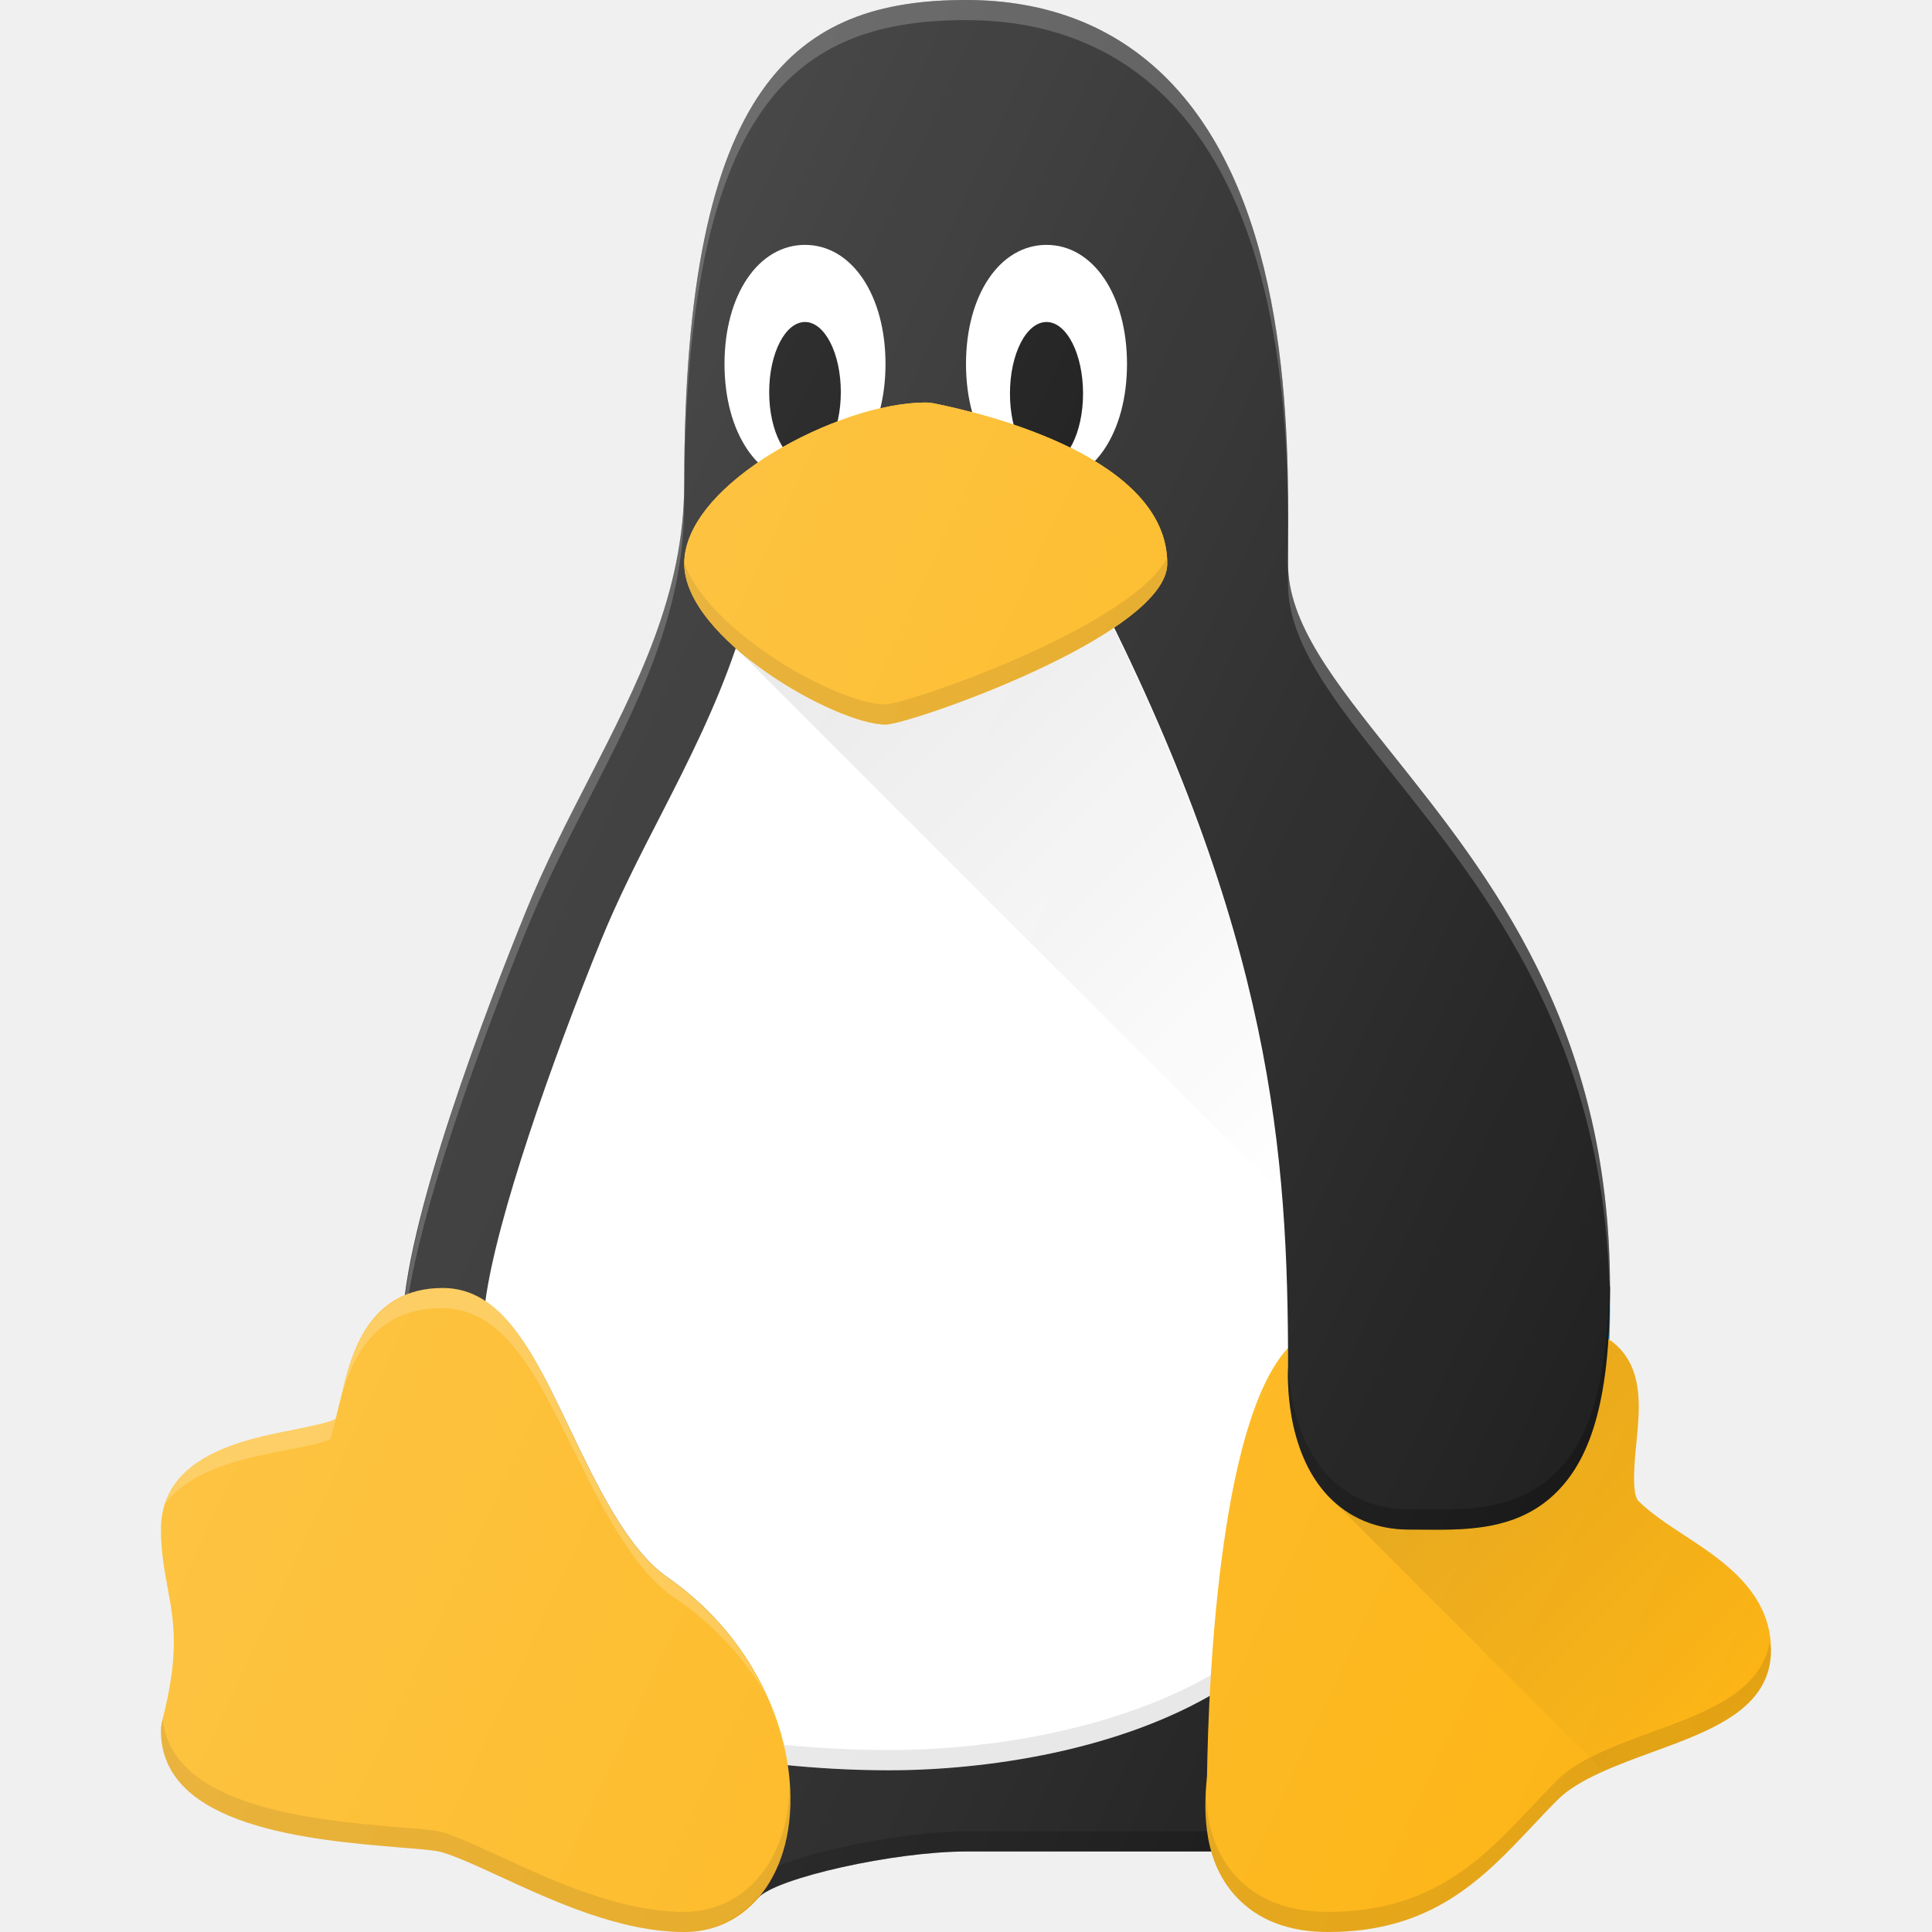
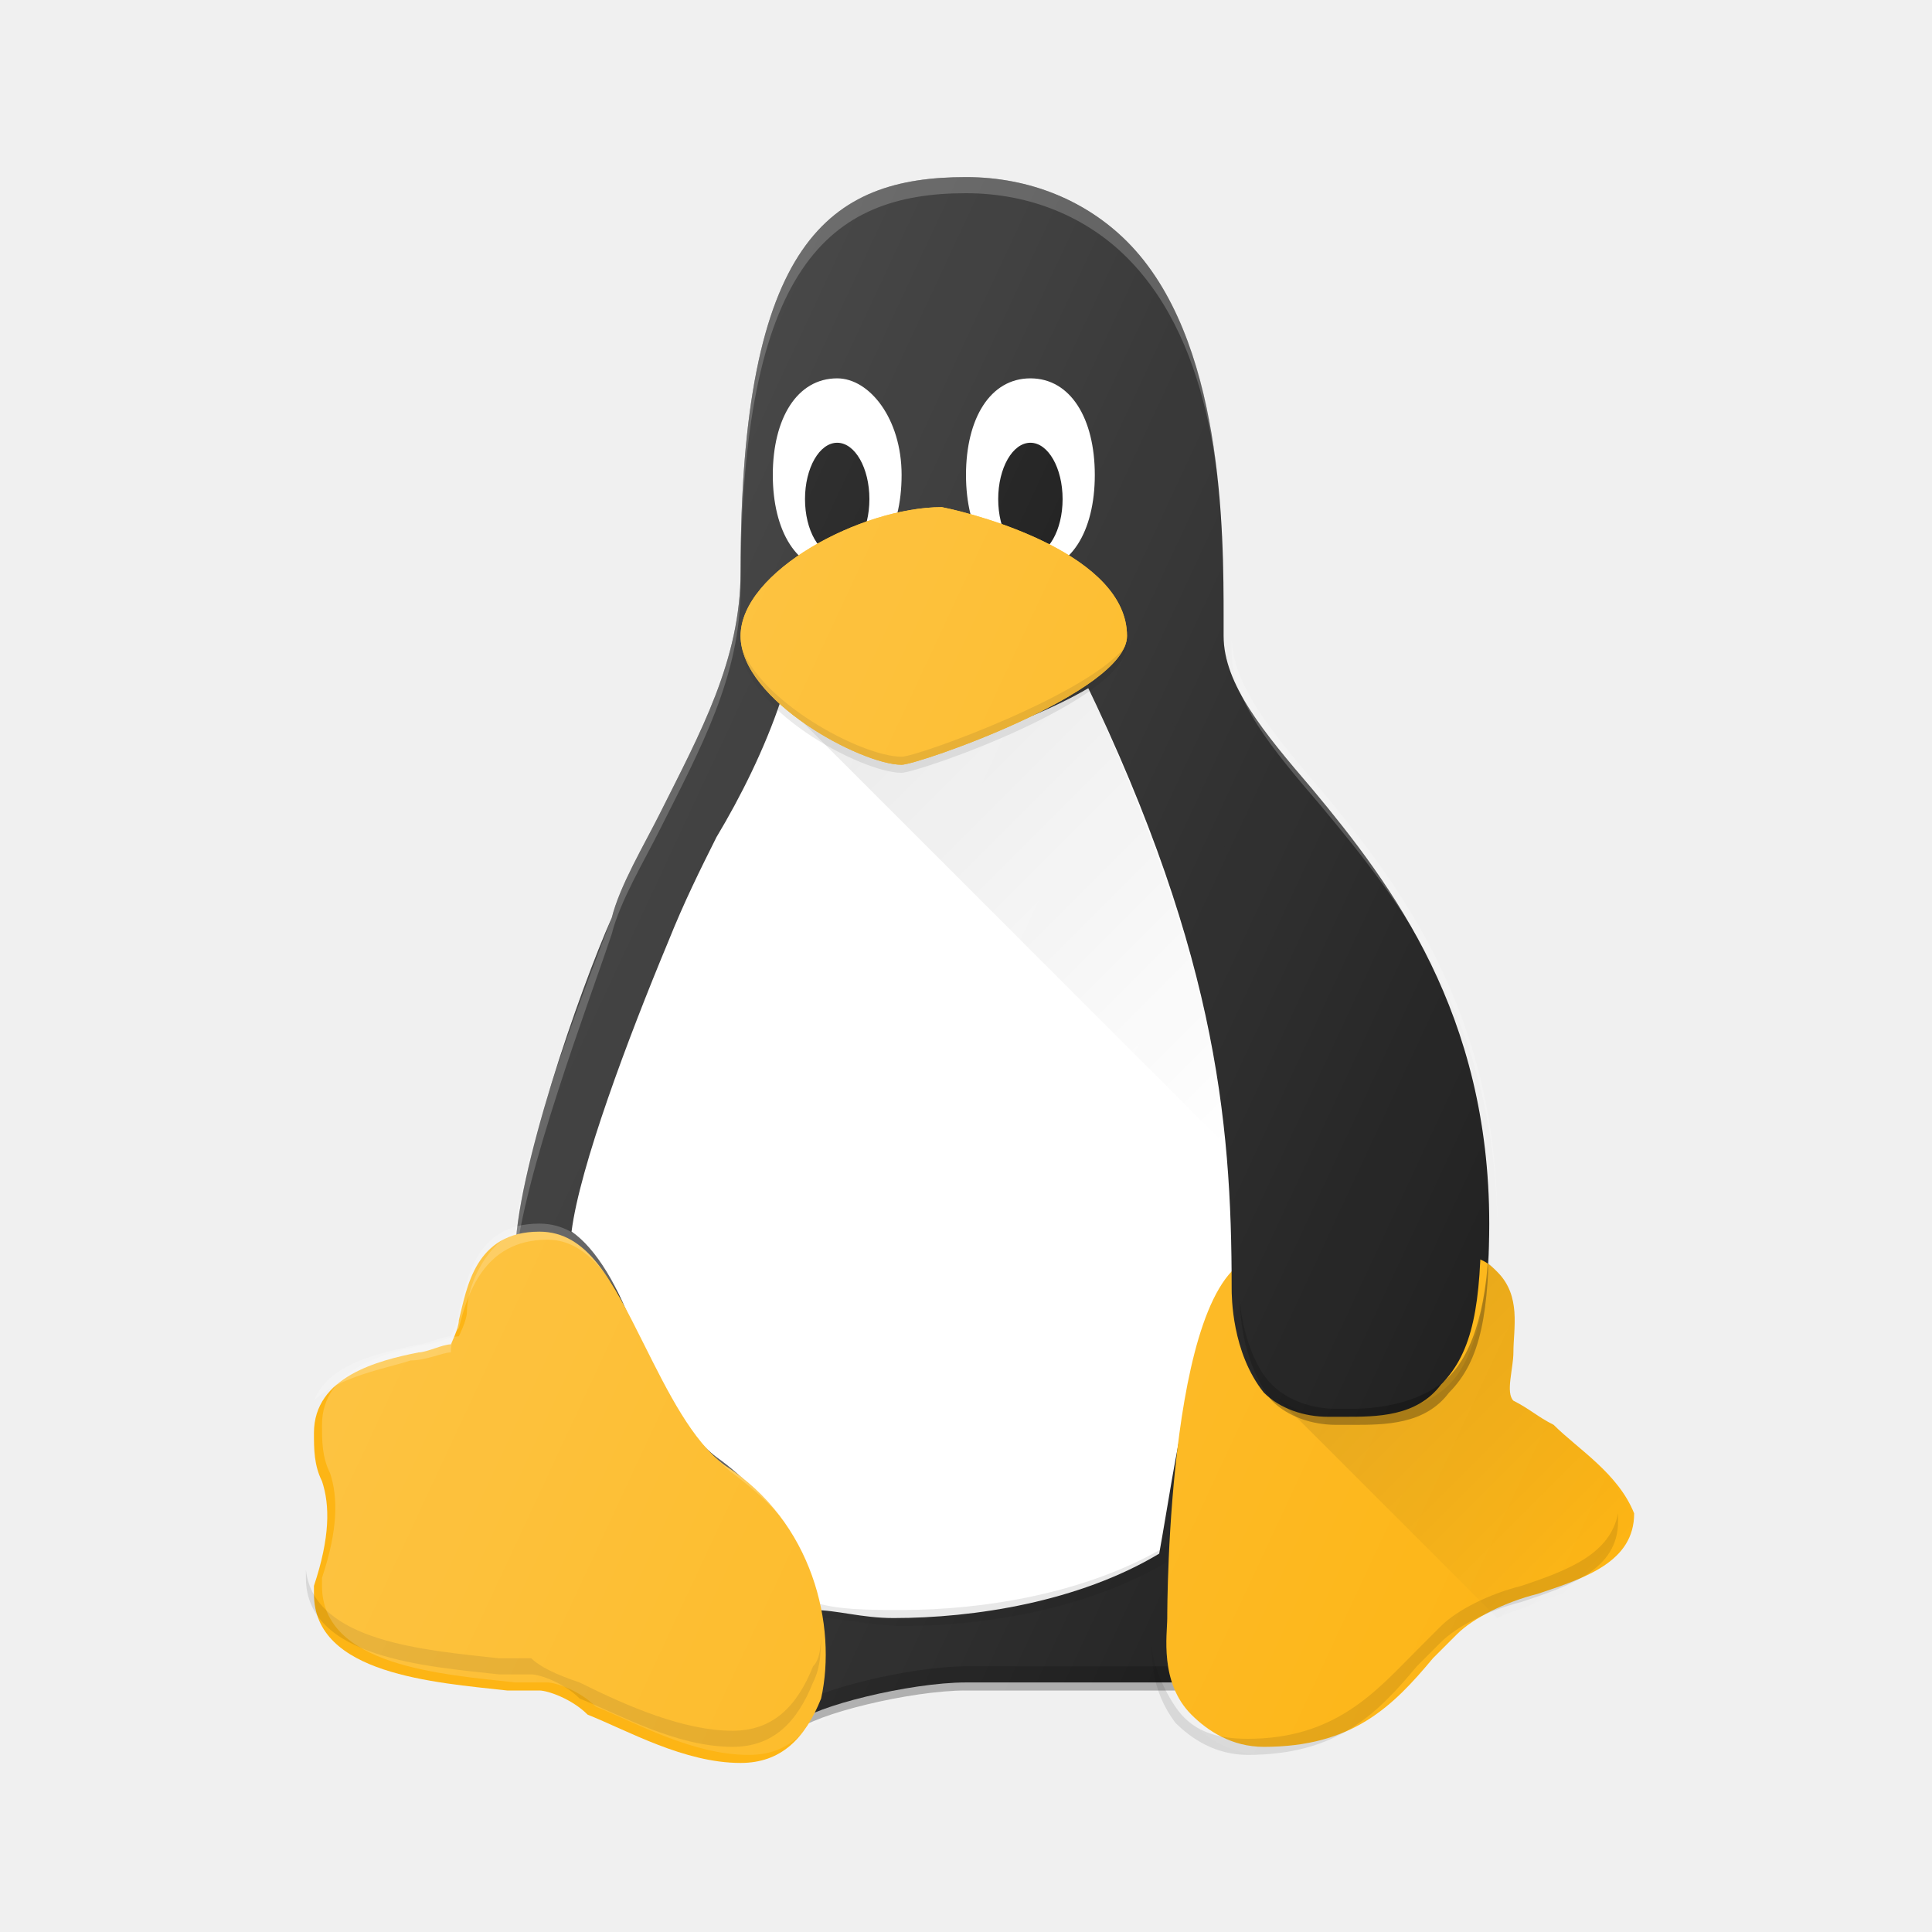
- <svg xmlns="http://www.w3.org/2000/svg" xmlns:xlink="http://www.w3.org/1999/xlink" id="Layer_1" enable-background="new 0 0 24 24" viewBox="0 0 24 24">
-   <linearGradient id="lg1">
-     <stop offset="0" stop-opacity=".1" />
-     <stop offset="1" stop-opacity="0" />
-   </linearGradient>
-   <linearGradient id="SVGID_1_" gradientUnits="userSpaceOnUse" x1="10.383" x2="17.165" xlink:href="#lg1" y1="6.81" y2="13.591" />
-   <linearGradient id="SVGID_2_" gradientUnits="userSpaceOnUse" x1="17.862" x2="21.759" xlink:href="#lg1" y1="17.22" y2="21.117" />
-   <linearGradient id="SVGID_3_" gradientUnits="userSpaceOnUse" x1="5.245" x2="23.086" y1="10.06" y2="18.379">
-     <stop offset="0" stop-color="#fff" stop-opacity=".2" />
-     <stop offset="1" stop-color="#fff" stop-opacity="0" />
-   </linearGradient>
+ <svg xmlns="http://www.w3.org/2000/svg" version="1.1" id="Layer_1" x="0px" y="0px" viewBox="0 0 24 24" style="enable-background:new 0 0 24 24;" xml:space="preserve">
+   <style type="text/css">
+ 	.st0{fill:#1A1A1A;}
+ 	.st1{opacity:0.2;fill:#FFFFFF;enable-background:new    ;}
+ 	.st2{fill:#0099D8;}
+ 	.st3{fill:#FFFFFF;}
+ 	.st4{opacity:0.1;enable-background:new    ;}
+ 	.st5{opacity:0.3;enable-background:new    ;}
+ 	.st6{fill:#FDB515;}
+ 	.st7{fill:url(#SVGID_1_);}
+ 	.st8{fill:url(#SVGID_2_);}
+ 	.st9{fill:url(#SVGID_3_);}
+ </style>
  <g>
-     <path d="m19.681 18.034c.218-.468.319-1.125.319-2.034 0-3.247-1.496-5.12-2.697-6.625-.728-.912-1.303-1.632-1.303-2.375l.001-.233c.008-1.38.024-4.253-1.502-5.788-.646-.649-1.487-.979-2.499-.979-2.101 0-3.5 1.021-3.5 6 0 1.371-.577 2.493-1.187 3.682-.268.521-.544 1.06-.776 1.63-.462 1.136-1.537 3.916-1.537 5.188 0 .081.02.161.057.232l3.539 6.749c.076.145.221.24.384.26.02.002.04.004.06.004.142 0 .281-.062.377-.169.222-.248 1.695-.576 2.583-.576h3.392c.13 0 .255-.051.349-.142l4.108-4c.198-.193.202-.509.01-.707-.052-.053-.112-.092-.177-.118z" fill="#1a1a1a" />
-     <path d="m7.313 9.932c.61-1.188 1.187-2.311 1.187-3.682 0-4.979 1.399-6 3.5-6 1.012 0 1.853.33 2.499.979 1.334 1.341 1.489 3.705 1.502 5.201.001-1.467-.087-4.027-1.502-5.451-.646-.649-1.487-.979-2.499-.979-2.101 0-3.5 1.021-3.5 6 0 1.371-.577 2.493-1.187 3.682-.268.521-.544 1.06-.776 1.63-.462 1.136-1.537 3.916-1.537 5.188 0 .023.013.043.016.065.085-1.336 1.078-3.916 1.521-5.004.232-.57.509-1.109.776-1.63z" fill="#fff" opacity=".2" />
-     <path d="m19.858 18.401c.062.064.096.141.117.221.042-.163.008-.342-.117-.471-.03-.031-.068-.047-.104-.069-.024.067-.045.14-.074.201.065.025.125.064.177.118z" fill="#0099d8" />
-     <path d="m16 7.25c0 .743.575 1.463 1.303 2.375 1.19 1.491 2.665 3.348 2.692 6.539.001-.057.005-.106.005-.164 0-3.247-1.496-5.12-2.697-6.625-.726-.909-1.299-1.628-1.302-2.37v.012z" fill="#fff" opacity=".2" />
-     <path d="m16 7c0 .002.001.004.001.005.001-.171.002-.364 0-.576-0.0.115 0.0.237-0.0.337z" fill="#0099d8" />
+     <path class="st0" d="M18.2,16.9c0.2-0.4,0.3-0.9,0.3-1.7c0-2.6-1.2-4.2-2.2-5.4c-0.6-0.7-1.1-1.3-1.1-1.9l0-0.2   c0-1.1,0-3.5-1.2-4.7c-0.5-0.5-1.2-0.8-2-0.8c-1.7,0-2.8,0.8-2.8,4.9c0,1.1-0.5,2-1,3C8,10.5,7.7,11,7.6,11.4   c-0.4,0.9-1.2,3.2-1.2,4.2c0,0.1,0,0.1,0,0.2l2.9,5.5c0.1,0.1,0.2,0.2,0.3,0.2c0,0,0,0,0,0c0.1,0,0.2-0.1,0.3-0.1   c0.2-0.2,1.4-0.5,2.1-0.5h2.8c0.1,0,0.2,0,0.3-0.1l3.3-3.3c0.2-0.2,0.2-0.4,0-0.6C18.3,17,18.3,16.9,18.2,16.9z" />
+     <path class="st1" d="M8.2,10.3c0.5-1,1-1.9,1-3c0-4,1.1-4.9,2.8-4.9c0.8,0,1.5,0.3,2,0.8c1.1,1.1,1.2,3,1.2,4.2   c0-1.2-0.1-3.3-1.2-4.4c-0.5-0.5-1.2-0.8-2-0.8c-1.7,0-2.8,0.8-2.8,4.9c0,1.1-0.5,2-1,3C8,10.5,7.7,11,7.6,11.4   c-0.4,0.9-1.2,3.2-1.2,4.2c0,0,0,0,0,0.1c0.1-1.1,0.9-3.2,1.2-4.1C7.7,11.2,8,10.7,8.2,10.3z" />
+     <path class="st2" d="M18.4,17.2c0.1,0.1,0.1,0.1,0.1,0.2c0-0.1,0-0.3-0.1-0.4c0,0-0.1,0-0.1-0.1c0,0.1,0,0.1-0.1,0.2   C18.3,17.1,18.3,17.2,18.4,17.2z" />
+     <path class="st1" d="M15.3,8.1c0,0.6,0.5,1.2,1.1,1.9c1,1.2,2.2,2.7,2.2,5.3c0,0,0-0.1,0-0.1c0-2.6-1.2-4.2-2.2-5.4   c-0.6-0.7-1.1-1.3-1.1-1.9v0L15.3,8.1z" />
+     <path class="st2" d="M15.3,7.9C15.3,7.9,15.3,7.9,15.3,7.9c0-0.1,0-0.3,0-0.5c0,0.1,0,0.2,0,0.3L15.3,7.9z" />
    <g>
-       <path d="m16.129 16.812c-.012-2.435-.343-5.173-2.267-9.106-.952.644-2.7 1.153-2.91 1.153-.379 0-1.205-.27-1.812-.806-.25.736-.595 1.418-.938 2.086-.258.501-.524 1.021-.739 1.55-.604 1.485-1.295 3.44-1.434 4.478.423.282.718.892 1.044 1.573.337.706.72 1.506 1.212 1.85.902.628 1.369 1.523 1.491 2.337.343.034.776.064 1.267.064 1.22 0 2.874-.248 4.097-.99.069-1.323.301-3.444.988-4.188z" fill="#fff" />
+       <path class="st3" d="M15.4,15.9c0-2-0.3-4.2-1.8-7.4c-0.8,0.5-2.2,0.9-2.4,0.9c-0.3,0-1-0.2-1.5-0.7c-0.2,0.6-0.5,1.2-0.8,1.7    c-0.2,0.4-0.4,0.8-0.6,1.3c-0.5,1.2-1.1,2.8-1.2,3.6c0.3,0.2,0.6,0.7,0.8,1.3c0.3,0.6,0.6,1.2,1,1.5c0.7,0.5,1.1,1.2,1.2,1.9    c0.3,0,0.6,0.1,1,0.1c1,0,2.3-0.2,3.3-0.8C14.6,18.2,14.8,16.5,15.4,15.9z" />
    </g>
-     <path d="m19.995 16.164c-.012.82-.11 1.431-.314 1.869.027.011.049.034.074.049.164-.451.245-1.041.245-1.833 0-.03-.005-.056-.005-.086z" fill="#0099d8" />
-     <path d="m9.777 21.926c.343.034.776.064 1.267.064 1.22 0 2.874-.248 4.097-.99v-.25c-1.223.742-2.877.99-4.097.99-.491 0-.999-.034-1.342-.068" opacity=".1" />
-     <path d="m15.744 22.608c-.093.091-.218.142-.349.142h-3.392c-.888 0-2.361.328-2.583.576-.096.107-.235.169-.377.169-.02 0-.04-.001-.06-.004-.163-.021-.308-.115-.384-.26l-3.539-6.749c-.027-.052-.033-.11-.041-.167-.004.06-.016.13-.016.185 0 .081.02.161.057.232l3.539 6.749c.076.145.221.24.384.26.02.002.04.004.06.004.142 0 .281-.062.377-.169.222-.248 1.695-.576 2.583-.576h3.392c.13 0 .255-.051.349-.142l4.108-4c.134-.131.172-.317.127-.486-.022.086-.059.169-.127.236z" opacity=".3" />
-     <path d="m20.926 19.074c-.207-.136-.421-.276-.573-.428-.088-.088-.048-.497-.026-.717.042-.422.084-.857-.199-1.17-.107-.118-.303-.259-.628-.259-.268 0-.463.212-.475.479-0.0.007.003.014.003.021h-2.028c0-.276-.224-.5-.5-.5-1.483 0-1.5 5.445-1.506 5.564-.028.298-.093.998.354 1.489.27.296.657.447 1.151.447 1.298 0 1.927-.669 2.536-1.315.103-.109.208-.221.318-.331.253-.253.749-.434 1.187-.594.718-.262 1.46-.533 1.46-1.26 0-.721-.595-1.112-1.074-1.426z" fill="#fdb515" />
-     <path d="m8.286 19.59c-.493-.343-.875-1.144-1.212-1.85-.446-.934-.832-1.74-1.573-1.74-.936 0-1.14.841-1.25 1.292-.03.125-.076.312-.081.334-.074.046-.354.101-.538.138-.61.121-1.632.323-1.632 1.236 0 .266.04.491.083.726.077.416.15.809-.067 1.649-.011.041-.016.083-.016.125 0 1.202 1.867 1.358 2.983 1.451.186.016.34.027.439.043.154.024.476.173.788.316.667.308 1.496.69 2.291.69.571 0 1.028-.369 1.223-.987.302-.963-.098-2.491-1.437-3.423z" fill="#fdb515" />
-     <path d="m3.553 18.014c.191-.037.48-.092.557-.138.005-.022.052-.209.083-.334.113-.452.325-1.292 1.293-1.292.767 0 1.166.807 1.628 1.74.349.706.745 1.506 1.254 1.85.508.342.882.764 1.141 1.209-.247-.535-.642-1.053-1.223-1.459-.493-.343-.875-1.144-1.212-1.85-.446-.934-.832-1.74-1.573-1.74-.936 0-1.14.841-1.25 1.292-.03.125-.076.312-.081.334-.074.046-.354.101-.538.138-.53.105-1.368.273-1.58.913.331-.437 1.033-.573 1.502-.663z" fill="#fff" opacity=".2" />
-     <path d="m19.5 15.5c-.096 0-.18.034-.256.081l-3.339-5.463c-.365-1.03-.831-2.123-1.461-3.346-.126-.245-.427-.342-.673-.216-.245.126-.342.428-.215.674 2.257 4.387 2.444 7.125 2.445 9.743-.006.105-.042 1.042.497 1.611.258.272.604.417 1.002.417l.176.001c.056 0.0.113.001.17.001.508 0 1.058-.039 1.488-.465.46-.456.665-1.238.665-2.537 0-.276-.224-.5-.5-.5z" fill="#1a1a1a" />
-     <path d="m19.335 18.287c-.43.427-.98.465-1.488.465-.058 0-.114-0-.17-.001l-.176-.001c-.398 0-.744-.144-1.002-.417-.403-.427-.485-1.059-.497-1.393 0 .011 0.0.021 0.0.032-.006.105-.042 1.042.497 1.611.258.272.604.417 1.002.417l.176.001c.056 0.0.113.001.17.001.508 0 1.058-.039 1.488-.465.46-.456.665-1.238.665-2.537 0-.016-.008-.03-.009-.045-.023 1.167-.223 1.902-.656 2.332z" opacity=".3" />
-     <path d="m13 3.042c-.58 0-1 .622-1 1.479 0 .857.42 1.479 1 1.479s1-.622 1-1.479c0-.857-.42-1.479-1-1.479z" fill="#fff" />
-     <ellipse cx="13" cy="4.888" rx=".454" ry=".888" />
-     <path d="m10 3.042c-.58 0-1 .622-1 1.479 0 .857.42 1.479 1 1.479s1-.622 1-1.479c0-.857-.42-1.479-1-1.479z" fill="#fff" />
-     <path d="m13.802 7.742c-.963.626-2.643 1.116-2.849 1.116-.379 0-1.205-.27-1.812-.806l6.782 6.782c-.161-1.936-.669-4.138-2.12-7.092z" fill="url(#SVGID_1_)" />
-     <ellipse cx="10" cy="4.871" rx=".445" ry=".871" />
-     <path d="m11.598 5.01c-.032-.006-.065-.01-.098-.01-1.075 0-3 1.008-3 2 0 .937 1.891 2 2.5 2 .295 0 3.5-1.113 3.5-2 0-1.308-2.221-1.854-2.902-1.99z" fill="#fdb515" />
-     <path d="m11.598 5.01c-.032-.006-.065-.01-.098-.01-1.075 0-3 1.008-3 2 0 .937 1.891 2 2.5 2 .295 0 3.5-1.113 3.5-2 0-1.308-2.221-1.854-2.902-1.99z" fill="#fdb515" />
-     <path d="m20.54 21.51c-.438.16-.933.34-1.187.594-.11.11-.215.222-.318.331-.608.646-1.238 1.315-2.536 1.315-.494 0-.881-.15-1.151-.447-.293-.322-.359-.725-.367-1.054-.022.345-.009.891.367 1.304.27.296.657.447 1.151.447 1.298 0 1.927-.669 2.536-1.315.103-.109.208-.221.318-.331.253-.253.749-.434 1.187-.594.718-.262 1.46-.533 1.46-1.26 0-.036-.017-.062-.02-.097-.1.61-.776.865-1.44 1.107z" opacity=".1" />
-     <path d="m9.723 22.763c-.194.618-.651.987-1.223.987-.794 0-1.624-.382-2.291-.69-.312-.144-.634-.292-.788-.316-.099-.016-.253-.027-.439-.043-1.081-.09-2.85-.248-2.962-1.349-.002.009-.002.014-.005.023-.011.041-.016.083-.016.125 0 1.202 1.867 1.358 2.983 1.451.186.016.34.027.439.043.154.024.476.173.788.316.667.308 1.496.69 2.291.69.571 0 1.028-.369 1.223-.987.079-.252.107-.543.086-.852-.005.214-.029.42-.086.602z" opacity=".1" />
-     <path d="m10.989 8.75c-.56 0-2.171-.881-2.488-1.756 0 .002-.001.004-.001.006 0 .937 1.891 2 2.5 2 .295 0 3.5-1.113 3.5-2 0-.019-.01-.035-.011-.054-.475.855-3.224 1.804-3.499 1.804z" opacity=".1" />
-     <path d="m20.926 19.074c-.207-.136-.421-.276-.573-.428-.088-.088-.048-.497-.026-.717.042-.422.084-.857-.199-1.17-.036-.04-.094-.078-.157-.113-.063.91-.261 1.518-.636 1.89-.43.427-.98.465-1.488.465-.058 0-.114-0-.17-.001l-.176-.001c-.398 0-.744-.144-1.002-.417l3.421 3.421c.2-.089.416-.17.621-.245.718-.262 1.46-.533 1.46-1.26 0-.721-.595-1.112-1.074-1.426z" fill="url(#SVGID_2_)" />
-     <path d="m20.926 19.074c-.207-.136-.421-.276-.573-.428-.088-.088-.048-.497-.026-.717.042-.422.084-.857-.199-1.17-.034-.038-.095-.074-.148-.111.013-.201.02-.416.02-.648 0-3.247-1.496-5.12-2.697-6.625-.728-.912-1.303-1.632-1.303-2.375l.001-.233c.008-1.38.024-4.253-1.502-5.788-.646-.649-1.487-.979-2.499-.979-2.101 0-3.5 1.021-3.5 6 0 1.371-.577 2.493-1.187 3.682-.268.521-.544 1.06-.776 1.63-.419 1.03-1.333 3.399-1.501 4.784-.54.227-.697.835-.785 1.197-.03.125-.076.312-.081.334-.074.046-.354.101-.538.138-.61.121-1.632.323-1.632 1.236 0 .266.04.491.083.726.077.416.15.809-.067 1.649-.011.041-.016.083-.016.125 0 1.202 1.867 1.358 2.983 1.451.186.016.34.027.439.043.154.024.476.173.788.316.667.308 1.496.69 2.291.69.342 0 .634-.145.862-.384.017-.015.04-.023.055-.04.222-.248 1.695-.576 2.583-.576h3.061c.055.193.135.385.288.553.27.296.657.447 1.151.447 1.298 0 1.927-.669 2.536-1.315.103-.109.208-.221.318-.331.253-.253.749-.434 1.187-.594.718-.262 1.46-.533 1.46-1.26 0-.721-.595-1.112-1.074-1.426z" fill="url(#SVGID_3_)" />
+     <path class="st2" d="M18.5,15.4c0,0.7-0.1,1.2-0.3,1.5c0,0,0,0,0.1,0C18.4,16.6,18.5,16.1,18.5,15.4C18.5,15.4,18.5,15.4,18.5,15.4   z" />
+     <path class="st4" d="M10.2,20.1c0.3,0,0.6,0.1,1,0.1c1,0,2.3-0.2,3.3-0.8v-0.2c-1,0.6-2.3,0.8-3.3,0.8c-0.4,0-0.8,0-1.1-0.1" />
+     <path class="st5" d="M15,20.6c-0.1,0.1-0.2,0.1-0.3,0.1H12c-0.7,0-1.9,0.3-2.1,0.5c-0.1,0.1-0.2,0.1-0.3,0.1c0,0,0,0,0,0   c-0.1,0-0.2-0.1-0.3-0.2l-2.9-5.5c0,0,0-0.1,0-0.1c0,0,0,0.1,0,0.2c0,0.1,0,0.1,0,0.2l2.9,5.5c0.1,0.1,0.2,0.2,0.3,0.2c0,0,0,0,0,0   c0.1,0,0.2-0.1,0.3-0.1c0.2-0.2,1.4-0.5,2.1-0.5h2.8c0.1,0,0.2,0,0.3-0.1l3.3-3.3c0.1-0.1,0.1-0.3,0.1-0.4c0,0.1,0,0.1-0.1,0.2   L15,20.6z" />
+     <path class="st6" d="M19.3,17.7c-0.2-0.1-0.3-0.2-0.5-0.3c-0.1-0.1,0-0.4,0-0.6c0-0.3,0.1-0.7-0.2-1c-0.1-0.1-0.2-0.2-0.5-0.2   c-0.2,0-0.4,0.2-0.4,0.4c0,0,0,0,0,0h-1.6c0-0.2-0.2-0.4-0.4-0.4c-1.2,0-1.2,4.4-1.2,4.5c0,0.2-0.1,0.8,0.3,1.2   c0.2,0.2,0.5,0.4,0.9,0.4c1.1,0,1.6-0.5,2.1-1.1c0.1-0.1,0.2-0.2,0.3-0.3c0.2-0.2,0.6-0.4,1-0.5c0.6-0.2,1.2-0.4,1.2-1   C20.1,18.3,19.6,18,19.3,17.7z" />
+     <path class="st6" d="M9,18.2c-0.4-0.3-0.7-0.9-1-1.5c-0.4-0.8-0.7-1.4-1.3-1.4c-0.8,0-0.9,0.7-1,1.1c0,0.1-0.1,0.3-0.1,0.3   c-0.1,0-0.3,0.1-0.4,0.1c-0.5,0.1-1.3,0.3-1.3,1c0,0.2,0,0.4,0.1,0.6c0.1,0.3,0.1,0.7-0.1,1.3c0,0,0,0.1,0,0.1c0,1,1.5,1.1,2.4,1.2   c0.2,0,0.3,0,0.4,0c0.1,0,0.4,0.1,0.6,0.3c0.5,0.2,1.2,0.6,1.9,0.6c0.5,0,0.8-0.3,1-0.8C10.4,20.2,10.1,18.9,9,18.2z" />
+     <path class="st1" d="M5.1,16.9c0.2,0,0.4-0.1,0.5-0.1c0,0,0-0.2,0.1-0.3c0.1-0.4,0.3-1.1,1.1-1.1c0.6,0,0.9,0.7,1.3,1.4   c0.3,0.6,0.6,1.2,1,1.5c0.4,0.3,0.7,0.6,0.9,1c-0.2-0.4-0.5-0.9-1-1.2c-0.4-0.3-0.7-0.9-1-1.5c-0.4-0.8-0.7-1.4-1.3-1.4   c-0.8,0-0.9,0.7-1,1.1c0,0.1-0.1,0.3-0.1,0.3c-0.1,0-0.3,0.1-0.4,0.1c-0.4,0.1-1.1,0.2-1.3,0.7C4.2,17.1,4.8,17,5.1,16.9z" />
+     <path class="st0" d="M18.1,14.8c-0.1,0-0.1,0-0.2,0.1l-2.7-4.4c-0.3-0.8-0.7-1.7-1.2-2.7c-0.1-0.2-0.3-0.3-0.5-0.2   c-0.2,0.1-0.3,0.3-0.2,0.5c1.8,3.6,2,5.8,2,7.9c0,0.1,0,0.8,0.4,1.3c0.2,0.2,0.5,0.3,0.8,0.3l0.1,0c0,0,0.1,0,0.1,0   c0.4,0,0.9,0,1.2-0.4c0.4-0.4,0.5-1,0.5-2.1C18.5,15,18.3,14.8,18.1,14.8z" />
+     <path class="st5" d="M18,17.1c-0.3,0.3-0.8,0.4-1.2,0.4c0,0-0.1,0-0.1,0l-0.1,0c-0.3,0-0.6-0.1-0.8-0.3c-0.3-0.3-0.4-0.9-0.4-1.1   c0,0,0,0,0,0c0,0.1,0,0.8,0.4,1.3c0.2,0.2,0.5,0.3,0.8,0.3l0.1,0c0,0,0.1,0,0.1,0c0.4,0,0.9,0,1.2-0.4c0.4-0.4,0.5-1,0.5-2.1   c0,0,0,0,0,0C18.5,16.2,18.3,16.8,18,17.1z" />
+     <path class="st3" d="M12.8,4.7c-0.5,0-0.8,0.5-0.8,1.2c0,0.7,0.3,1.2,0.8,1.2s0.8-0.5,0.8-1.2C13.6,5.2,13.3,4.7,12.8,4.7z" />
+     <ellipse cx="12.8" cy="6.2" rx="0.4" ry="0.7" />
+     <path class="st3" d="M10.4,4.7c-0.5,0-0.8,0.5-0.8,1.2c0,0.7,0.3,1.2,0.8,1.2s0.8-0.5,0.8-1.2C11.2,5.2,10.8,4.7,10.4,4.7z" />
+     <linearGradient id="SVGID_1_" gradientUnits="userSpaceOnUse" x1="10.686" y1="18.217" x2="16.197" y2="12.707" gradientTransform="matrix(1 0 0 -1 0 26)">
+       <stop offset="0" style="stop-color:#000000;stop-opacity:0.1" />
+       <stop offset="1" style="stop-color:#000000;stop-opacity:0" />
+     </linearGradient>
+     <path class="st7" d="M13.5,8.5c-0.8,0.5-2.1,0.9-2.3,0.9c-0.3,0-1-0.2-1.5-0.7l5.5,5.5C15.1,12.7,14.6,10.9,13.5,8.5z" />
+     <ellipse cx="10.4" cy="6.2" rx="0.4" ry="0.7" />
+     <path class="st6" d="M11.7,6.3C11.6,6.3,11.6,6.3,11.7,6.3c-1,0-2.5,0.8-2.5,1.6c0,0.8,1.5,1.6,2,1.6c0.2,0,2.8-0.9,2.8-1.6   C14,6.9,12.2,6.4,11.7,6.3z" />
+     <path class="st6" d="M11.7,6.3C11.6,6.3,11.6,6.3,11.7,6.3c-1,0-2.5,0.8-2.5,1.6c0,0.8,1.5,1.6,2,1.6c0.2,0,2.8-0.9,2.8-1.6   C14,6.9,12.2,6.4,11.7,6.3z" />
+     <path class="st4" d="M18.9,19.7c-0.4,0.1-0.8,0.3-1,0.5c-0.1,0.1-0.2,0.2-0.3,0.3c-0.5,0.5-1,1.1-2.1,1.1c-0.4,0-0.7-0.1-0.9-0.4   c-0.2-0.3-0.3-0.6-0.3-0.9c0,0.3,0,0.7,0.3,1.1c0.2,0.2,0.5,0.4,0.9,0.4c1.1,0,1.6-0.5,2.1-1.1c0.1-0.1,0.2-0.2,0.3-0.3   c0.2-0.2,0.6-0.4,1-0.5c0.6-0.2,1.2-0.4,1.2-1c0,0,0-0.1,0-0.1C20,19.3,19.5,19.5,18.9,19.7z" />
+     <path class="st4" d="M10.1,20.7c-0.2,0.5-0.5,0.8-1,0.8c-0.6,0-1.3-0.3-1.9-0.6c-0.3-0.1-0.5-0.2-0.6-0.3c-0.1,0-0.2,0-0.4,0   c-0.9-0.1-2.3-0.2-2.4-1.1c0,0,0,0,0,0c0,0,0,0.1,0,0.1c0,1,1.5,1.1,2.4,1.2c0.2,0,0.3,0,0.4,0c0.1,0,0.4,0.1,0.6,0.3   c0.5,0.2,1.2,0.6,1.9,0.6c0.5,0,0.8-0.3,1-0.8c0.1-0.2,0.1-0.4,0.1-0.7C10.2,20.4,10.2,20.6,10.1,20.7z" />
+     <path class="st4" d="M11.2,9.4c-0.5,0-1.8-0.7-2-1.4c0,0,0,0,0,0c0,0.8,1.5,1.6,2,1.6c0.2,0,2.8-0.9,2.8-1.6c0,0,0,0,0,0   C13.6,8.6,11.4,9.4,11.2,9.4z" />
+     <linearGradient id="SVGID_2_" gradientUnits="userSpaceOnUse" x1="16.763" y1="9.758" x2="19.929" y2="6.592" gradientTransform="matrix(1 0 0 -1 0 26)">
+       <stop offset="0" style="stop-color:#000000;stop-opacity:0.1" />
+       <stop offset="1" style="stop-color:#000000;stop-opacity:0" />
+     </linearGradient>
+     <path class="st8" d="M19.3,17.7c-0.2-0.1-0.3-0.2-0.5-0.3c-0.1-0.1,0-0.4,0-0.6c0-0.3,0.1-0.7-0.2-1c0,0-0.1-0.1-0.1-0.1   c-0.1,0.7-0.2,1.2-0.5,1.5c-0.3,0.3-0.8,0.4-1.2,0.4c0,0-0.1,0-0.1,0l-0.1,0c-0.3,0-0.6-0.1-0.8-0.3l2.8,2.8   c0.2-0.1,0.3-0.1,0.5-0.2c0.6-0.2,1.2-0.4,1.2-1C20.1,18.3,19.6,18,19.3,17.7z" />
+     <linearGradient id="SVGID_3_" gradientUnits="userSpaceOnUse" x1="6.511" y1="15.576" x2="21.008" y2="8.817" gradientTransform="matrix(1 0 0 -1 0 26)">
+       <stop offset="0" style="stop-color:#FFFFFF;stop-opacity:0.2" />
+       <stop offset="1" style="stop-color:#FFFFFF;stop-opacity:0" />
+     </linearGradient>
+     <path class="st9" d="M19.3,17.7c-0.2-0.1-0.3-0.2-0.5-0.3c-0.1-0.1,0-0.4,0-0.6c0-0.3,0.1-0.7-0.2-1c0,0-0.1-0.1-0.1-0.1   c0-0.2,0-0.3,0-0.5c0-2.6-1.2-4.2-2.2-5.4c-0.6-0.7-1.1-1.3-1.1-1.9l0-0.2c0-1.1,0-3.5-1.2-4.7c-0.5-0.5-1.2-0.8-2-0.8   c-1.7,0-2.8,0.8-2.8,4.9c0,1.1-0.5,2-1,3C8,10.5,7.7,11,7.6,11.4c-0.3,0.8-1.1,2.8-1.2,3.9c-0.4,0.2-0.6,0.7-0.6,1   c0,0.1-0.1,0.3-0.1,0.3c-0.1,0-0.3,0.1-0.4,0.1c-0.5,0.1-1.3,0.3-1.3,1c0,0.2,0,0.4,0.1,0.6c0.1,0.3,0.1,0.7-0.1,1.3   c0,0,0,0.1,0,0.1c0,1,1.5,1.1,2.4,1.2c0.2,0,0.3,0,0.4,0c0.1,0,0.4,0.1,0.6,0.3c0.5,0.2,1.2,0.6,1.9,0.6c0.3,0,0.5-0.1,0.7-0.3   c0,0,0,0,0,0c0.2-0.2,1.4-0.5,2.1-0.5h2.5c0,0.2,0.1,0.3,0.2,0.4c0.2,0.2,0.5,0.4,0.9,0.4c1.1,0,1.6-0.5,2.1-1.1   c0.1-0.1,0.2-0.2,0.3-0.3c0.2-0.2,0.6-0.4,1-0.5c0.6-0.2,1.2-0.4,1.2-1C20.1,18.3,19.6,18,19.3,17.7z" />
  </g>
-   <g />
-   <g />
-   <g />
-   <g />
-   <g />
-   <g />
-   <g />
-   <g />
-   <g />
-   <g />
-   <g />
-   <g />
-   <g />
-   <g />
-   <g />
</svg>
